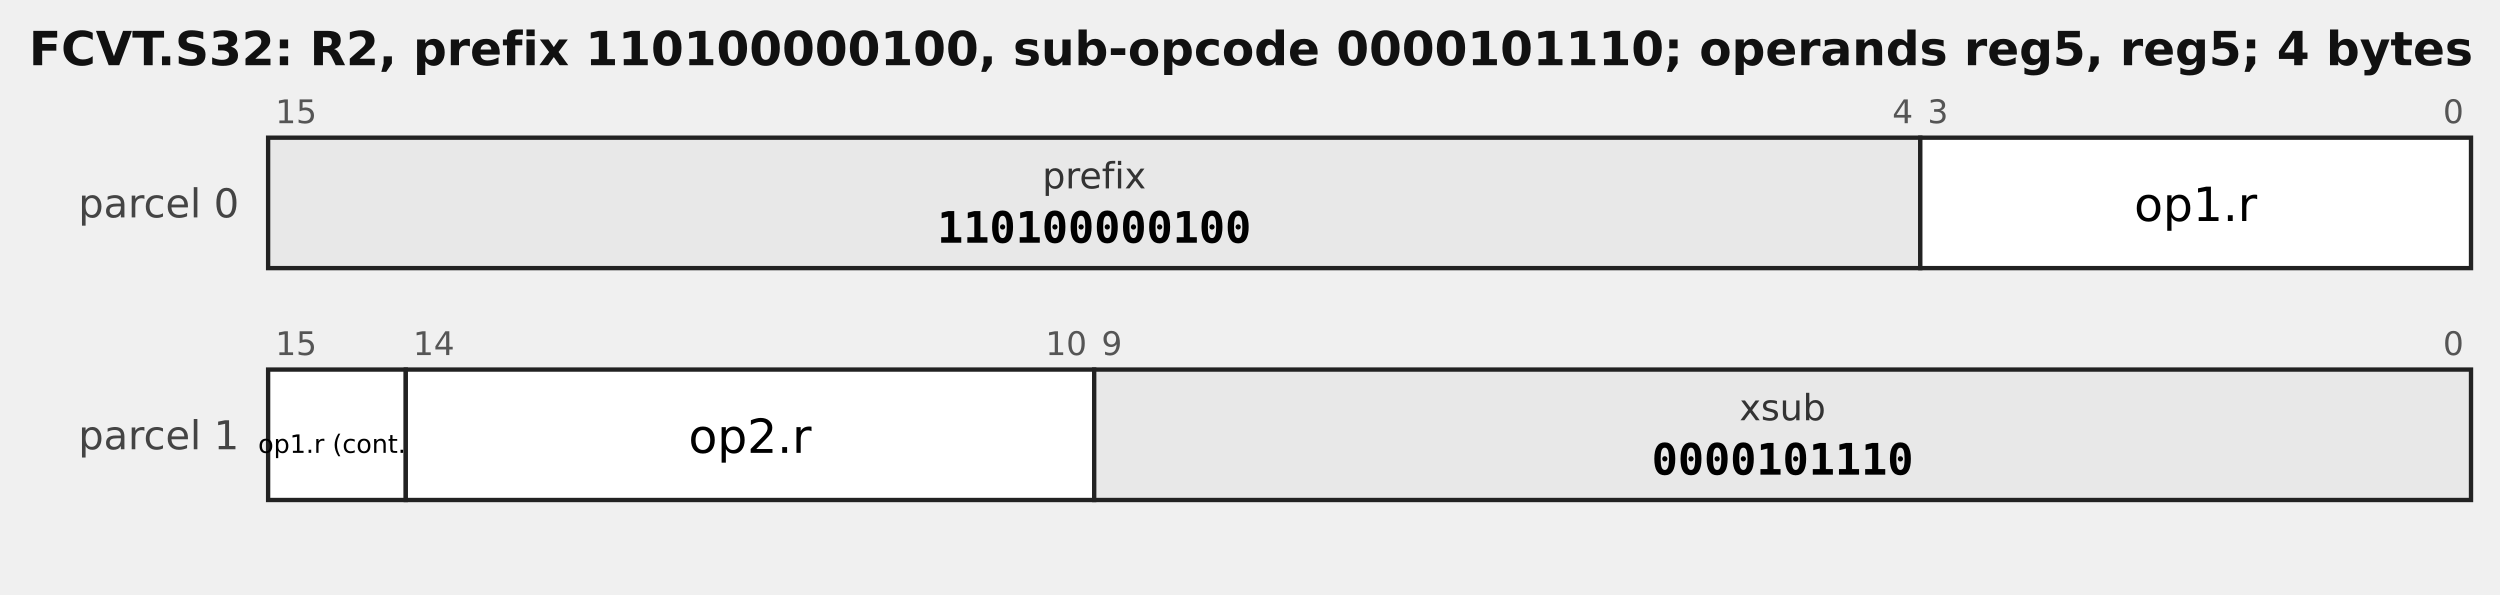
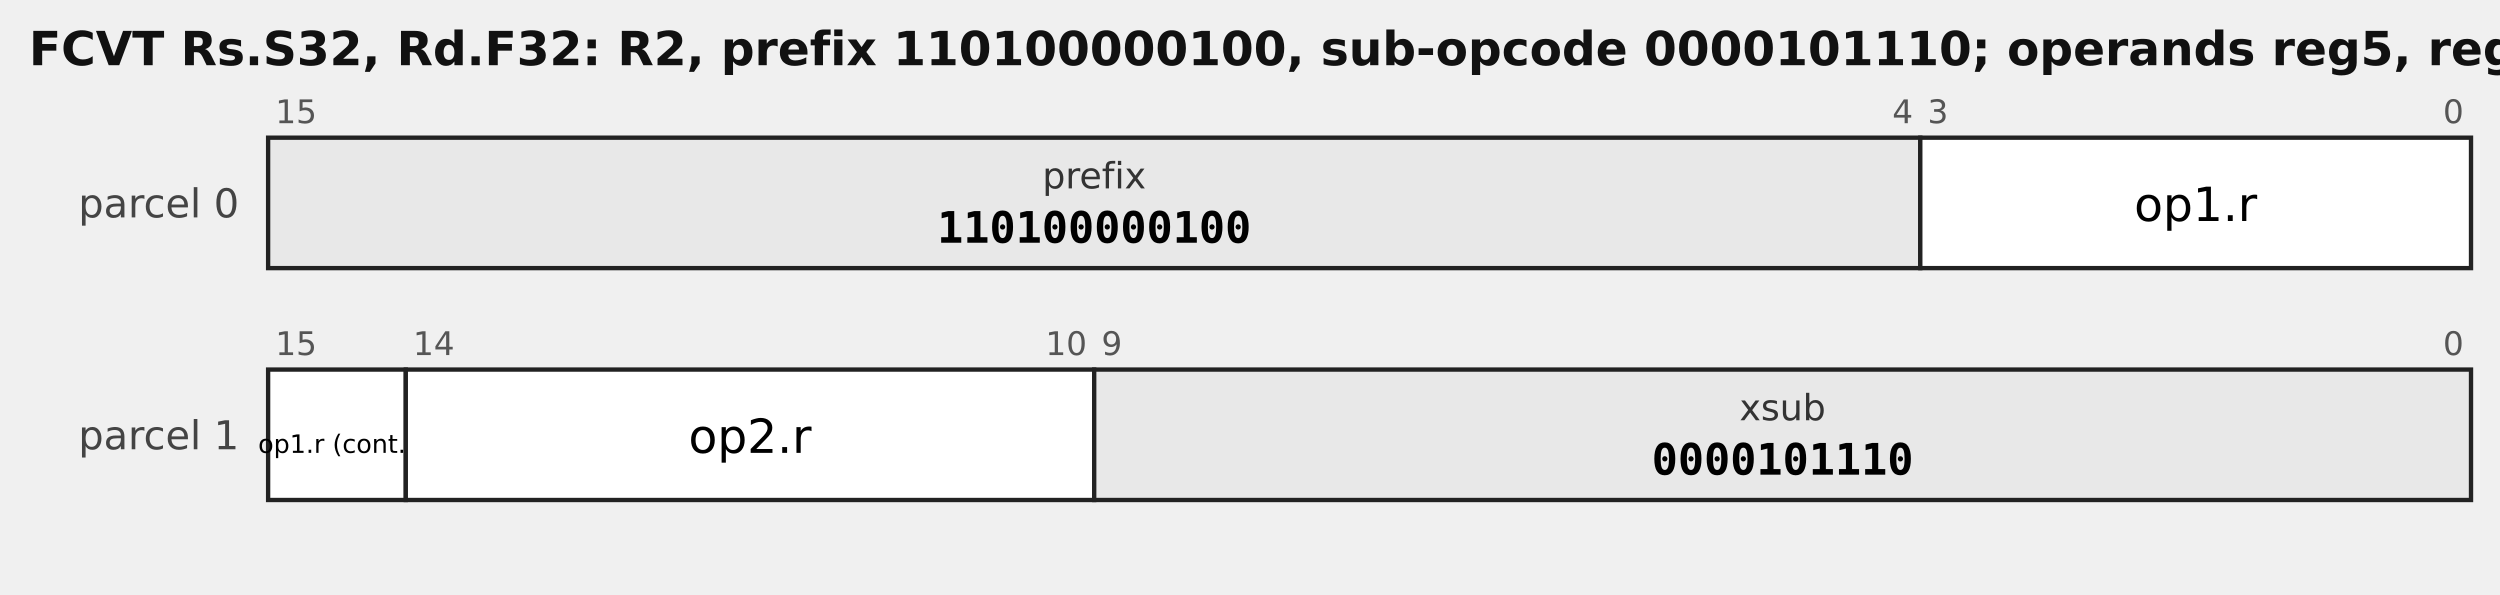
<svg xmlns="http://www.w3.org/2000/svg" width="690" height="164" viewBox="0 0 690 164" font-family="DejaVu Sans, sans-serif">
-   <text x="8" y="18" font-size="13" font-weight="bold" fill="#111">FCVT.S32: R2, prefix 110100000100, sub-opcode 0000101110; operands reg5, reg5; 4 bytes</text>
+   <text x="8" y="18" font-size="13" font-weight="bold" fill="#111">FCVT Rs.S32, Rd.F32: R2, prefix 110100000100, sub-opcode 0000101110; operands reg5, reg5; 4 bytes</text>
  <text x="66" y="60" font-size="11" text-anchor="end" fill="#444">parcel 0</text>
  <rect x="74" y="38" width="456" height="36" fill="#e8e8e8" stroke="#222" stroke-width="1.2" />
  <text x="76" y="34" font-size="9" fill="#555" text-anchor="start">15</text>
  <text x="528" y="34" font-size="9" fill="#555" text-anchor="end">4</text>
  <text x="302.0" y="52" font-size="10.0" text-anchor="middle" font-family="DejaVu Sans, sans-serif" fill="#333">prefix</text>
  <text x="302.0" y="67" font-size="12.0" text-anchor="middle" font-family="DejaVu Sans Mono, monospace" font-weight="bold">110100000100</text>
  <rect x="530" y="38" width="152" height="36" fill="#ffffff" stroke="#222" stroke-width="1.2" />
  <text x="532" y="34" font-size="9" fill="#555" text-anchor="start">3</text>
  <text x="680" y="34" font-size="9" fill="#555" text-anchor="end">0</text>
  <text x="606.0" y="61" font-size="13.0" text-anchor="middle" font-family="DejaVu Sans, sans-serif">op1.r</text>
  <text x="66" y="124" font-size="11" text-anchor="end" fill="#444">parcel 1</text>
  <rect x="74" y="102" width="38" height="36" fill="#ffffff" stroke="#222" stroke-width="1.2" />
  <text x="76" y="98" font-size="9" fill="#555" text-anchor="start">15</text>
  <text x="93.0" y="125" font-size="7.0" text-anchor="middle" font-family="DejaVu Sans, sans-serif">op1.r (cont.)</text>
  <rect x="112" y="102" width="190" height="36" fill="#ffffff" stroke="#222" stroke-width="1.2" />
  <text x="114" y="98" font-size="9" fill="#555" text-anchor="start">14</text>
  <text x="300" y="98" font-size="9" fill="#555" text-anchor="end">10</text>
  <text x="207.0" y="125" font-size="13.0" text-anchor="middle" font-family="DejaVu Sans, sans-serif">op2.r</text>
  <rect x="302" y="102" width="380" height="36" fill="#e8e8e8" stroke="#222" stroke-width="1.2" />
  <text x="304" y="98" font-size="9" fill="#555" text-anchor="start">9</text>
  <text x="680" y="98" font-size="9" fill="#555" text-anchor="end">0</text>
  <text x="492.0" y="116" font-size="10.0" text-anchor="middle" font-family="DejaVu Sans, sans-serif" fill="#333">xsub</text>
  <text x="492.0" y="131" font-size="12.0" text-anchor="middle" font-family="DejaVu Sans Mono, monospace" font-weight="bold">0000101110</text>
</svg>
